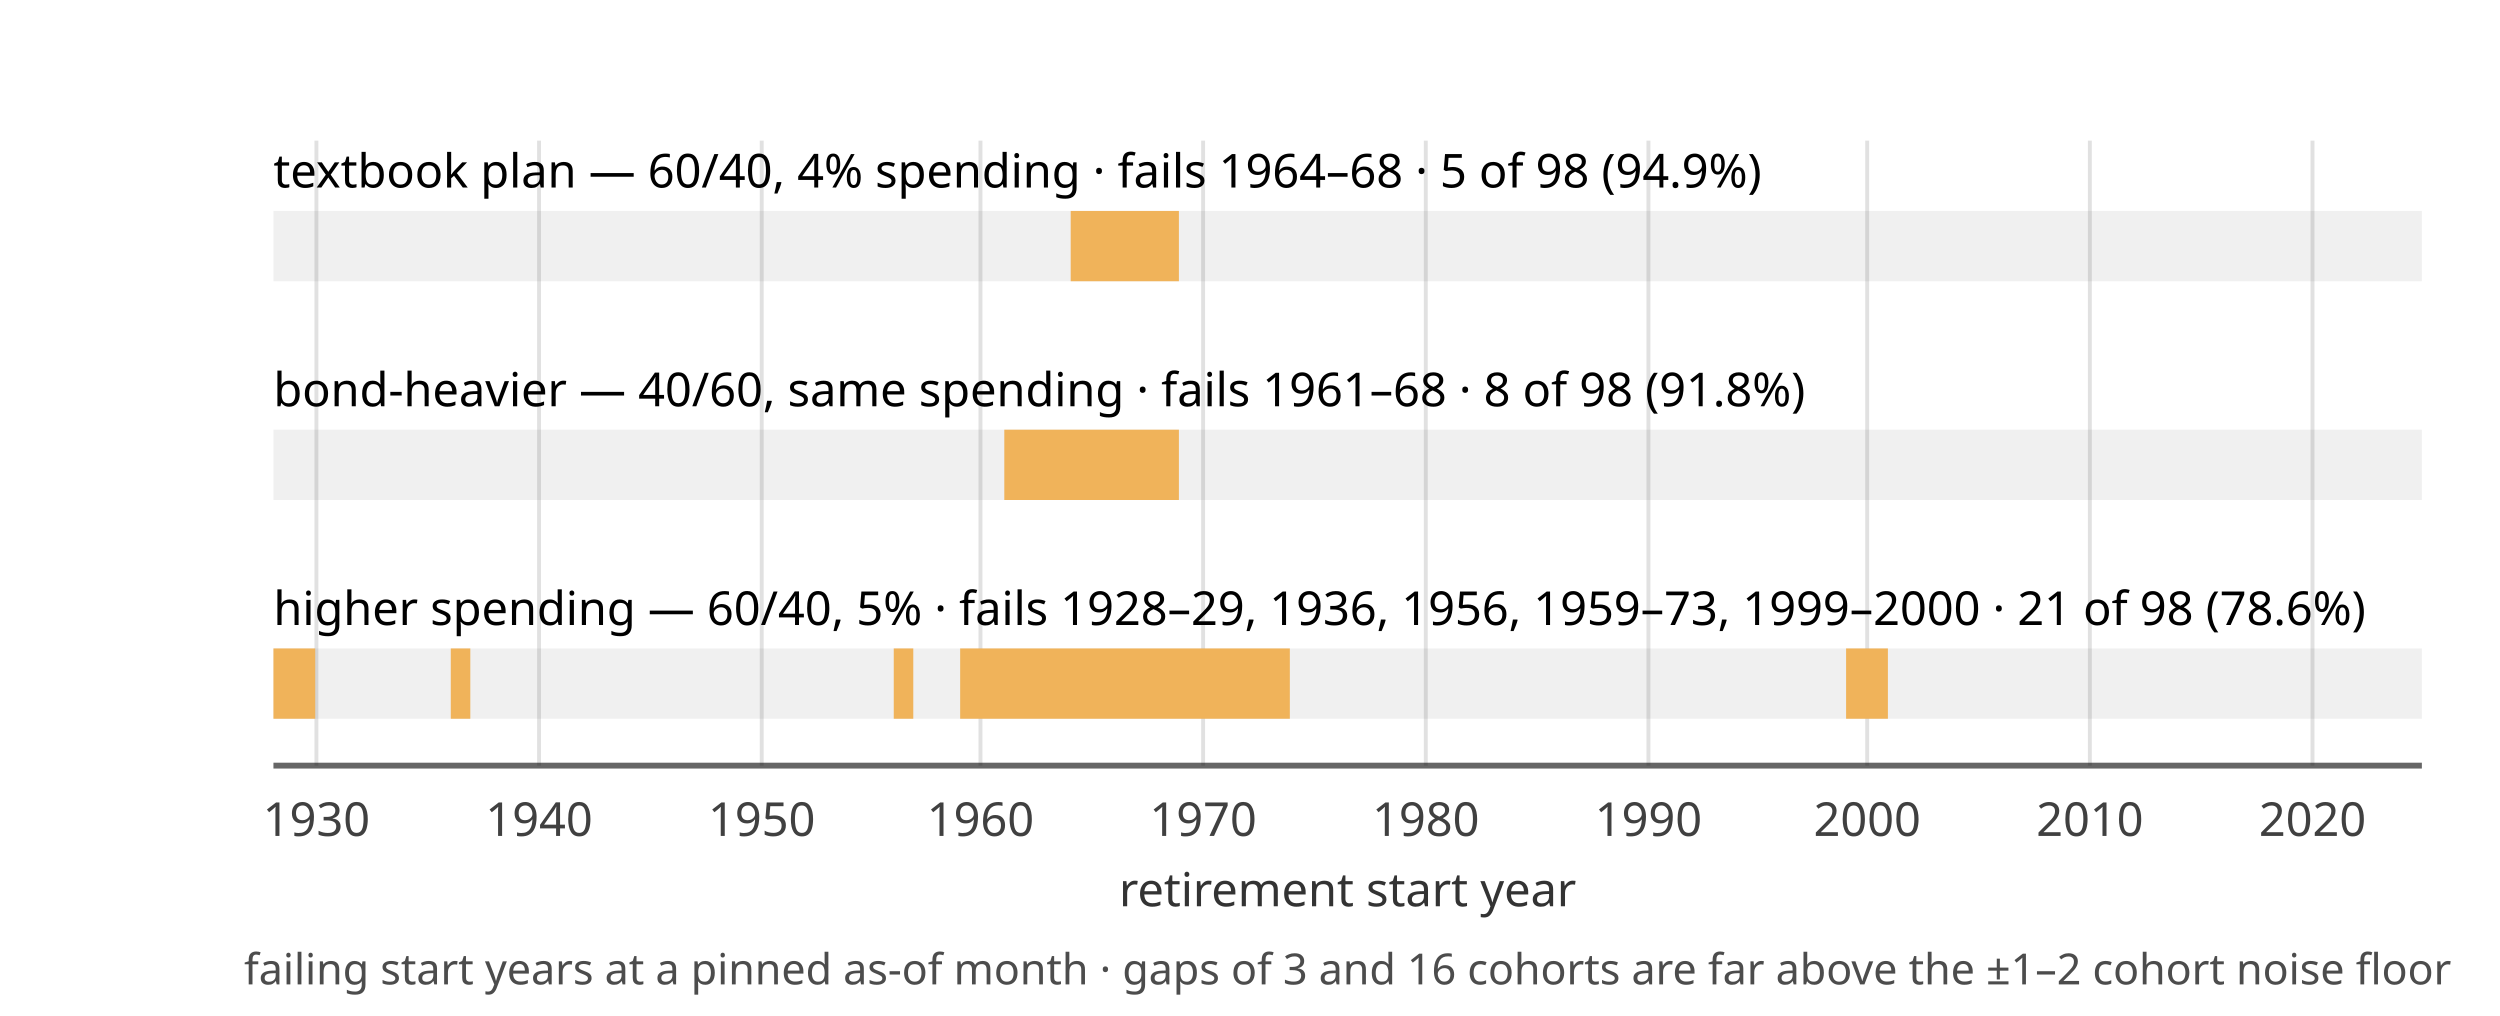
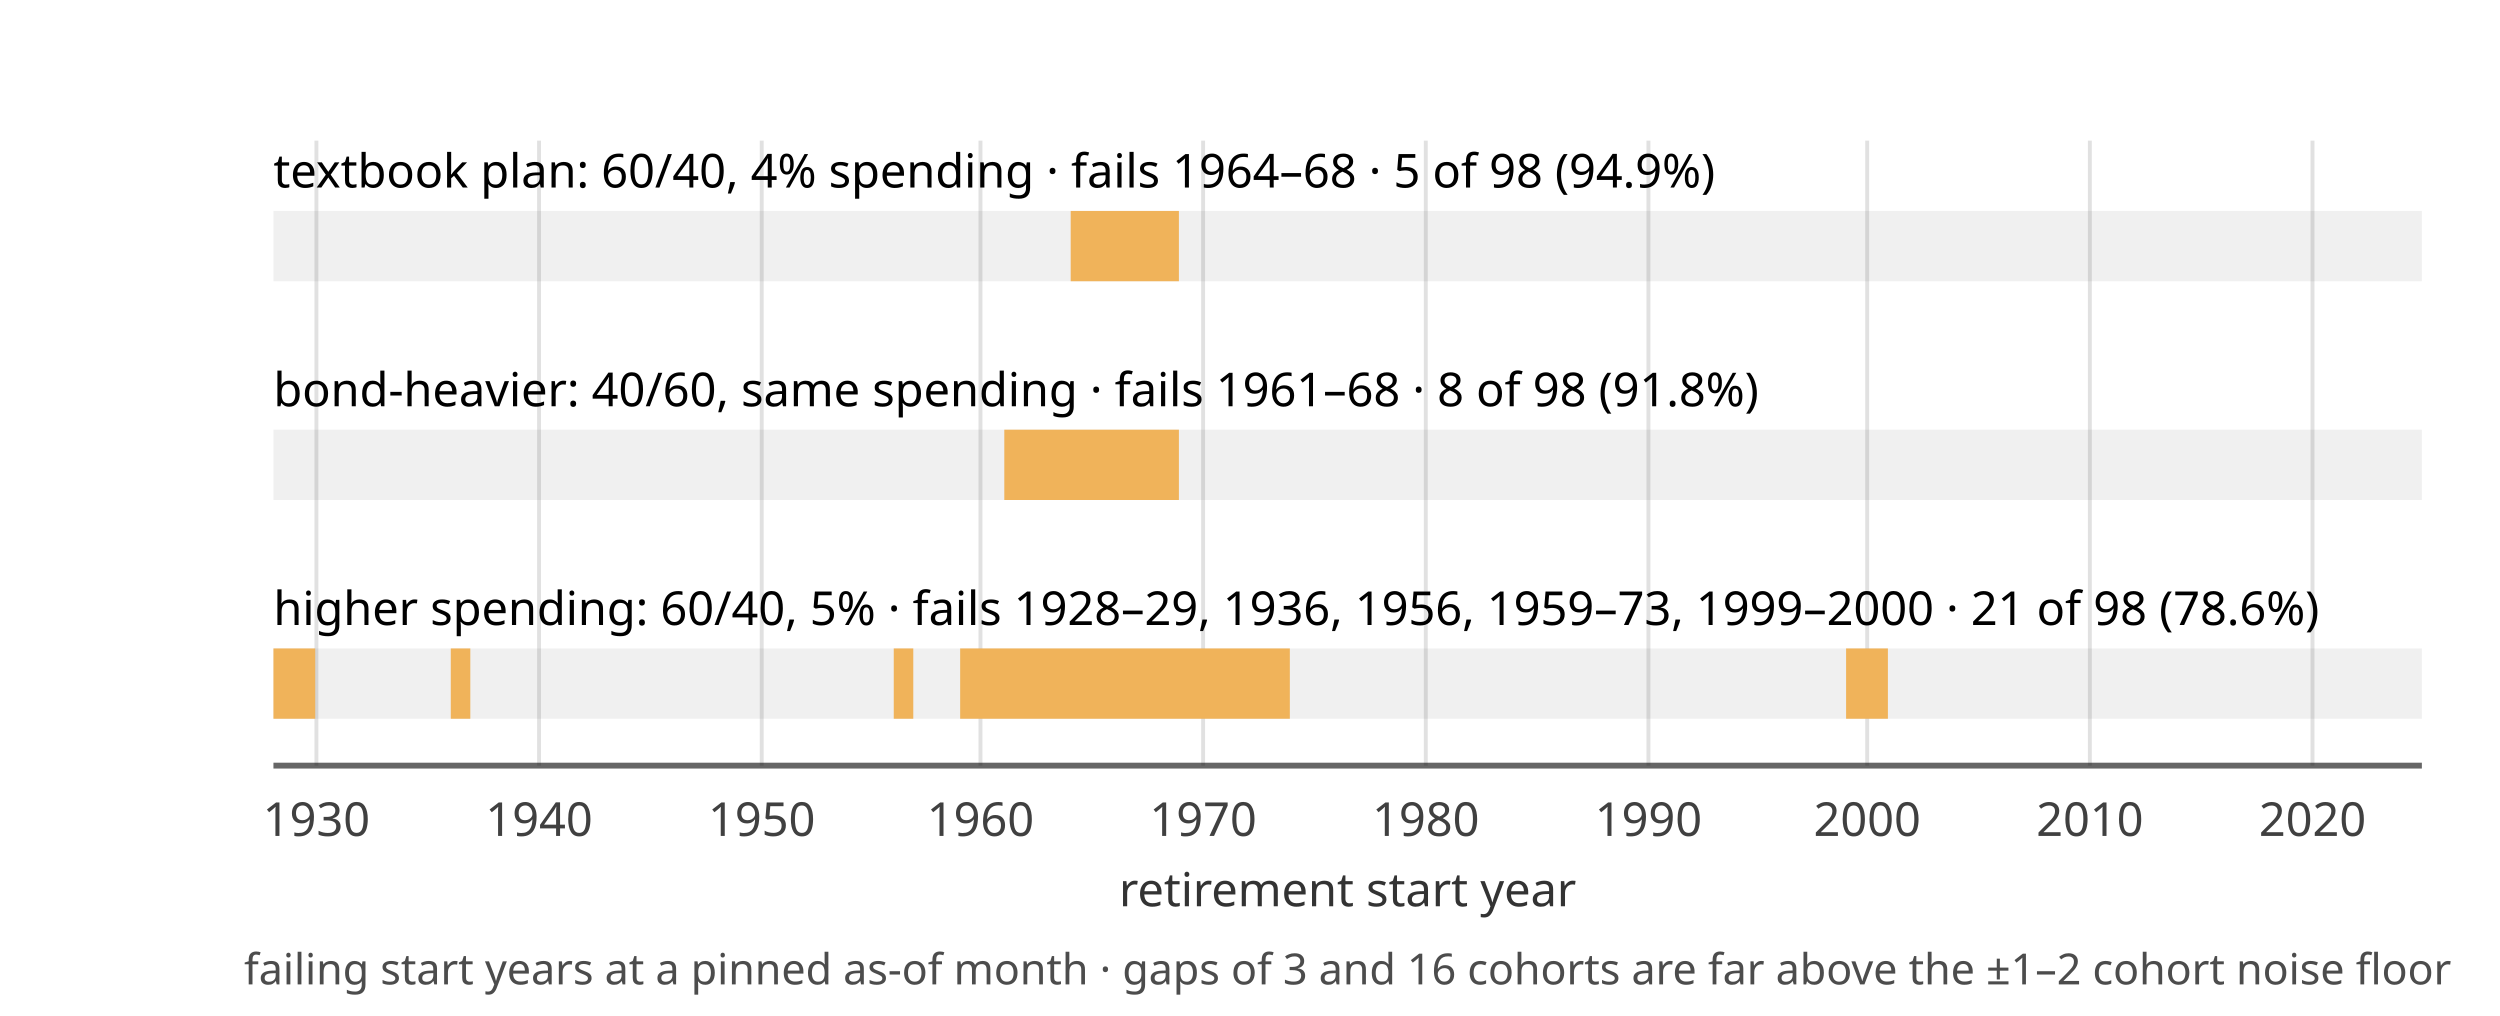
<svg xmlns="http://www.w3.org/2000/svg" width="640" height="260" viewBox="0 0 640 260" font-family="system-ui, sans-serif" font-size="12">
  <g stroke="currentColor" stroke-opacity="0.12" stroke-width="1">
    <line x1="81" y1="36" x2="81" y2="196" />
    <line x1="138" y1="36" x2="138" y2="196" />
    <line x1="195" y1="36" x2="195" y2="196" />
    <line x1="251" y1="36" x2="251" y2="196" />
    <line x1="308" y1="36" x2="308" y2="196" />
    <line x1="365" y1="36" x2="365" y2="196" />
    <line x1="422" y1="36" x2="422" y2="196" />
    <line x1="478" y1="36" x2="478" y2="196" />
    <line x1="535" y1="36" x2="535" y2="196" />
    <line x1="592" y1="36" x2="592" y2="196" />
  </g>
-   <text x="70" y="48" fill="currentColor">textbook plan — 60/40, 4% spending · fails 1964–68 · 5 of 98 (94.9%)</text>
+   <text x="70" y="48" fill="currentColor">textbook plan: 60/40, 4% spending · fails 1964–68 · 5 of 98 (94.9%)</text>
  <rect x="70" y="54" width="550" height="18" fill="currentColor" fill-opacity="0.06" />
  <rect x="274.1" y="54" width="27.7" height="18" fill="#f0b35a" />
-   <text x="70" y="104" fill="currentColor">bond-heavier — 40/60, same spending · fails 1961–68 · 8 of 98 (91.8%)</text>
+   <text x="70" y="104" fill="currentColor">bond-heavier: 40/60, same spending · fails 1961–68 · 8 of 98 (91.8%)</text>
  <rect x="70" y="110" width="550" height="18" fill="currentColor" fill-opacity="0.06" />
  <rect x="257.1" y="110" width="44.7" height="18" fill="#f0b35a" />
-   <text x="70" y="160" fill="currentColor">higher spending — 60/40, 5% · fails 1928–29, 1936, 1956, 1959–73, 1999–2000 · 21 of 98 (78.6%)</text>
+   <text x="70" y="160" fill="currentColor">higher spending: 60/40, 5% · fails 1928–29, 1936, 1956, 1959–73, 1999–2000 · 21 of 98 (78.6%)</text>
  <rect x="70" y="166" width="550" height="18" fill="currentColor" fill-opacity="0.06" />
  <rect x="70" y="166" width="10.7" height="18" fill="#f0b35a" />
  <rect x="115.4" y="166" width="5" height="18" fill="#f0b35a" />
  <rect x="228.8" y="166" width="5" height="18" fill="#f0b35a" />
  <rect x="245.8" y="166" width="84.4" height="18" fill="#f0b35a" />
  <rect x="472.6" y="166" width="10.7" height="18" fill="#f0b35a" />
  <line x1="70" y1="196" x2="620" y2="196" stroke="currentColor" stroke-opacity="0.6" stroke-width="1.5" />
  <g fill="currentColor" fill-opacity="0.75" text-anchor="middle">
    <text x="81" y="214">1930</text>
    <text x="138" y="214">1940</text>
    <text x="195" y="214">1950</text>
    <text x="251" y="214">1960</text>
    <text x="308" y="214">1970</text>
    <text x="365" y="214">1980</text>
    <text x="422" y="214">1990</text>
    <text x="478" y="214">2000</text>
    <text x="535" y="214">2010</text>
    <text x="592" y="214">2020</text>
  </g>
  <text x="345" y="232" fill="currentColor" fill-opacity="0.8" text-anchor="middle">retirement start year</text>
  <text x="345" y="252" fill="currentColor" fill-opacity="0.7" text-anchor="middle" font-size="11">failing start years at a pinned as-of month · gaps of 3 and 16 cohorts are far above the ±1–2 cohort noise floor</text>
</svg>
